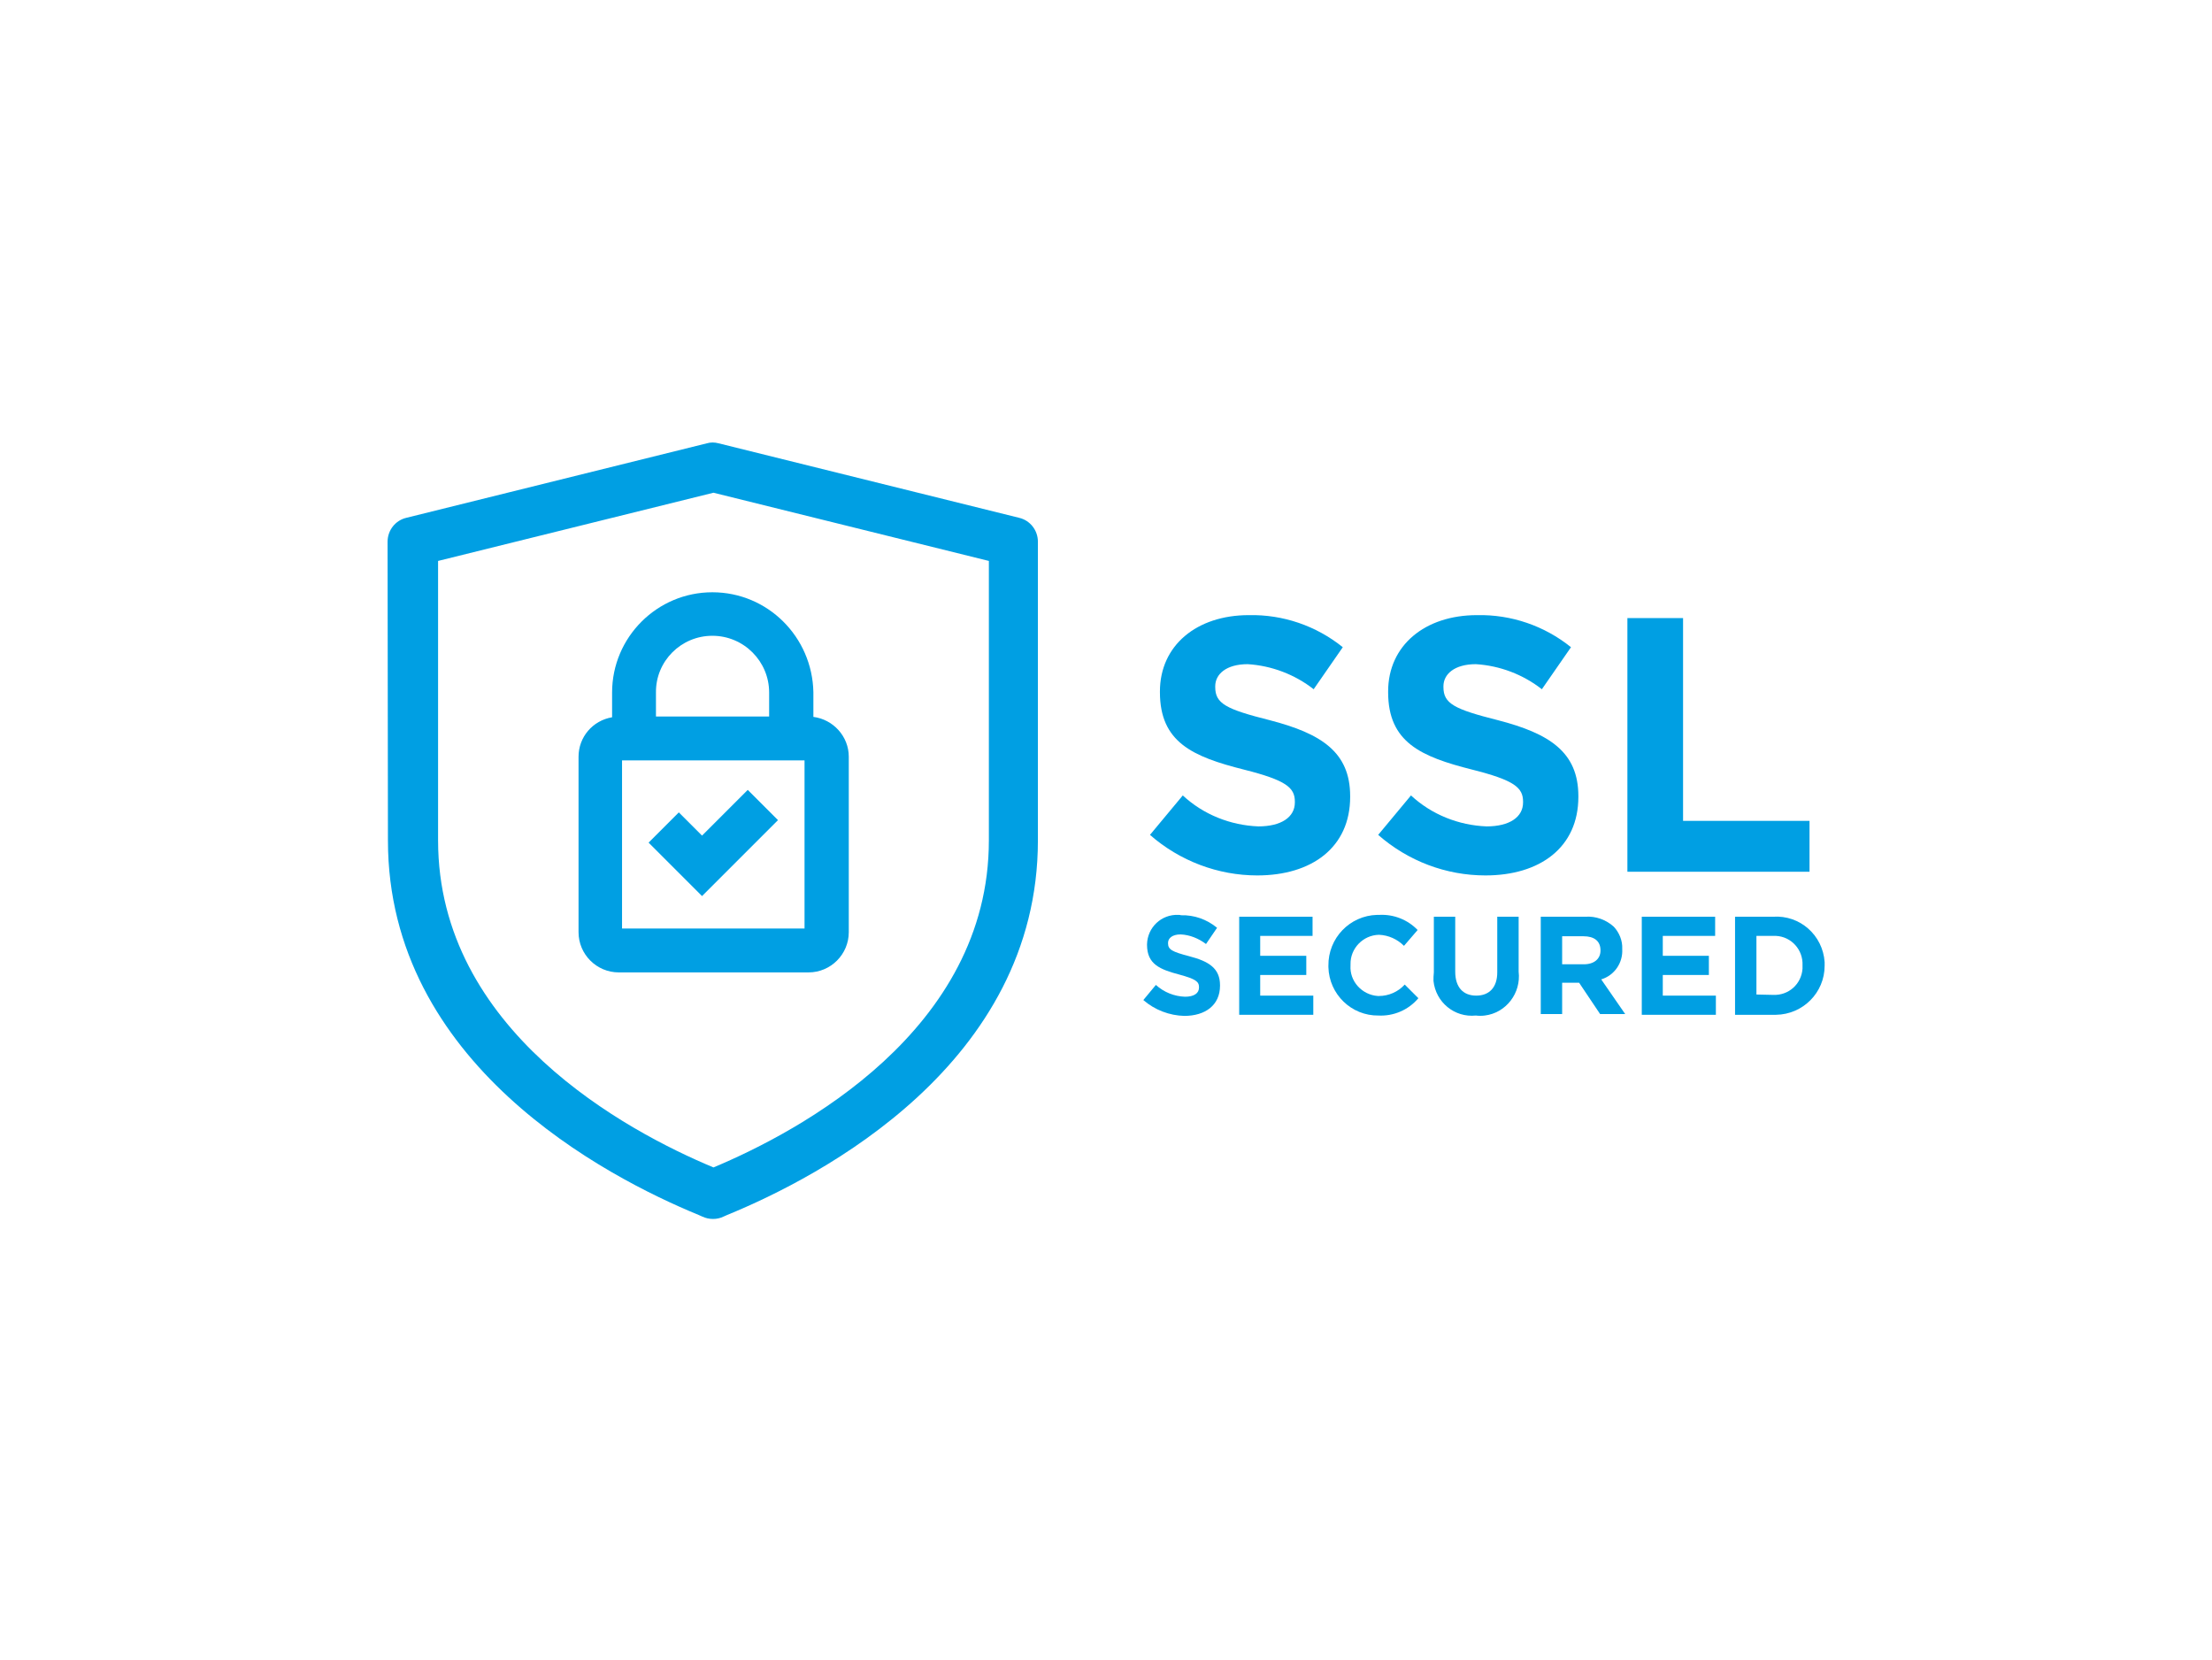
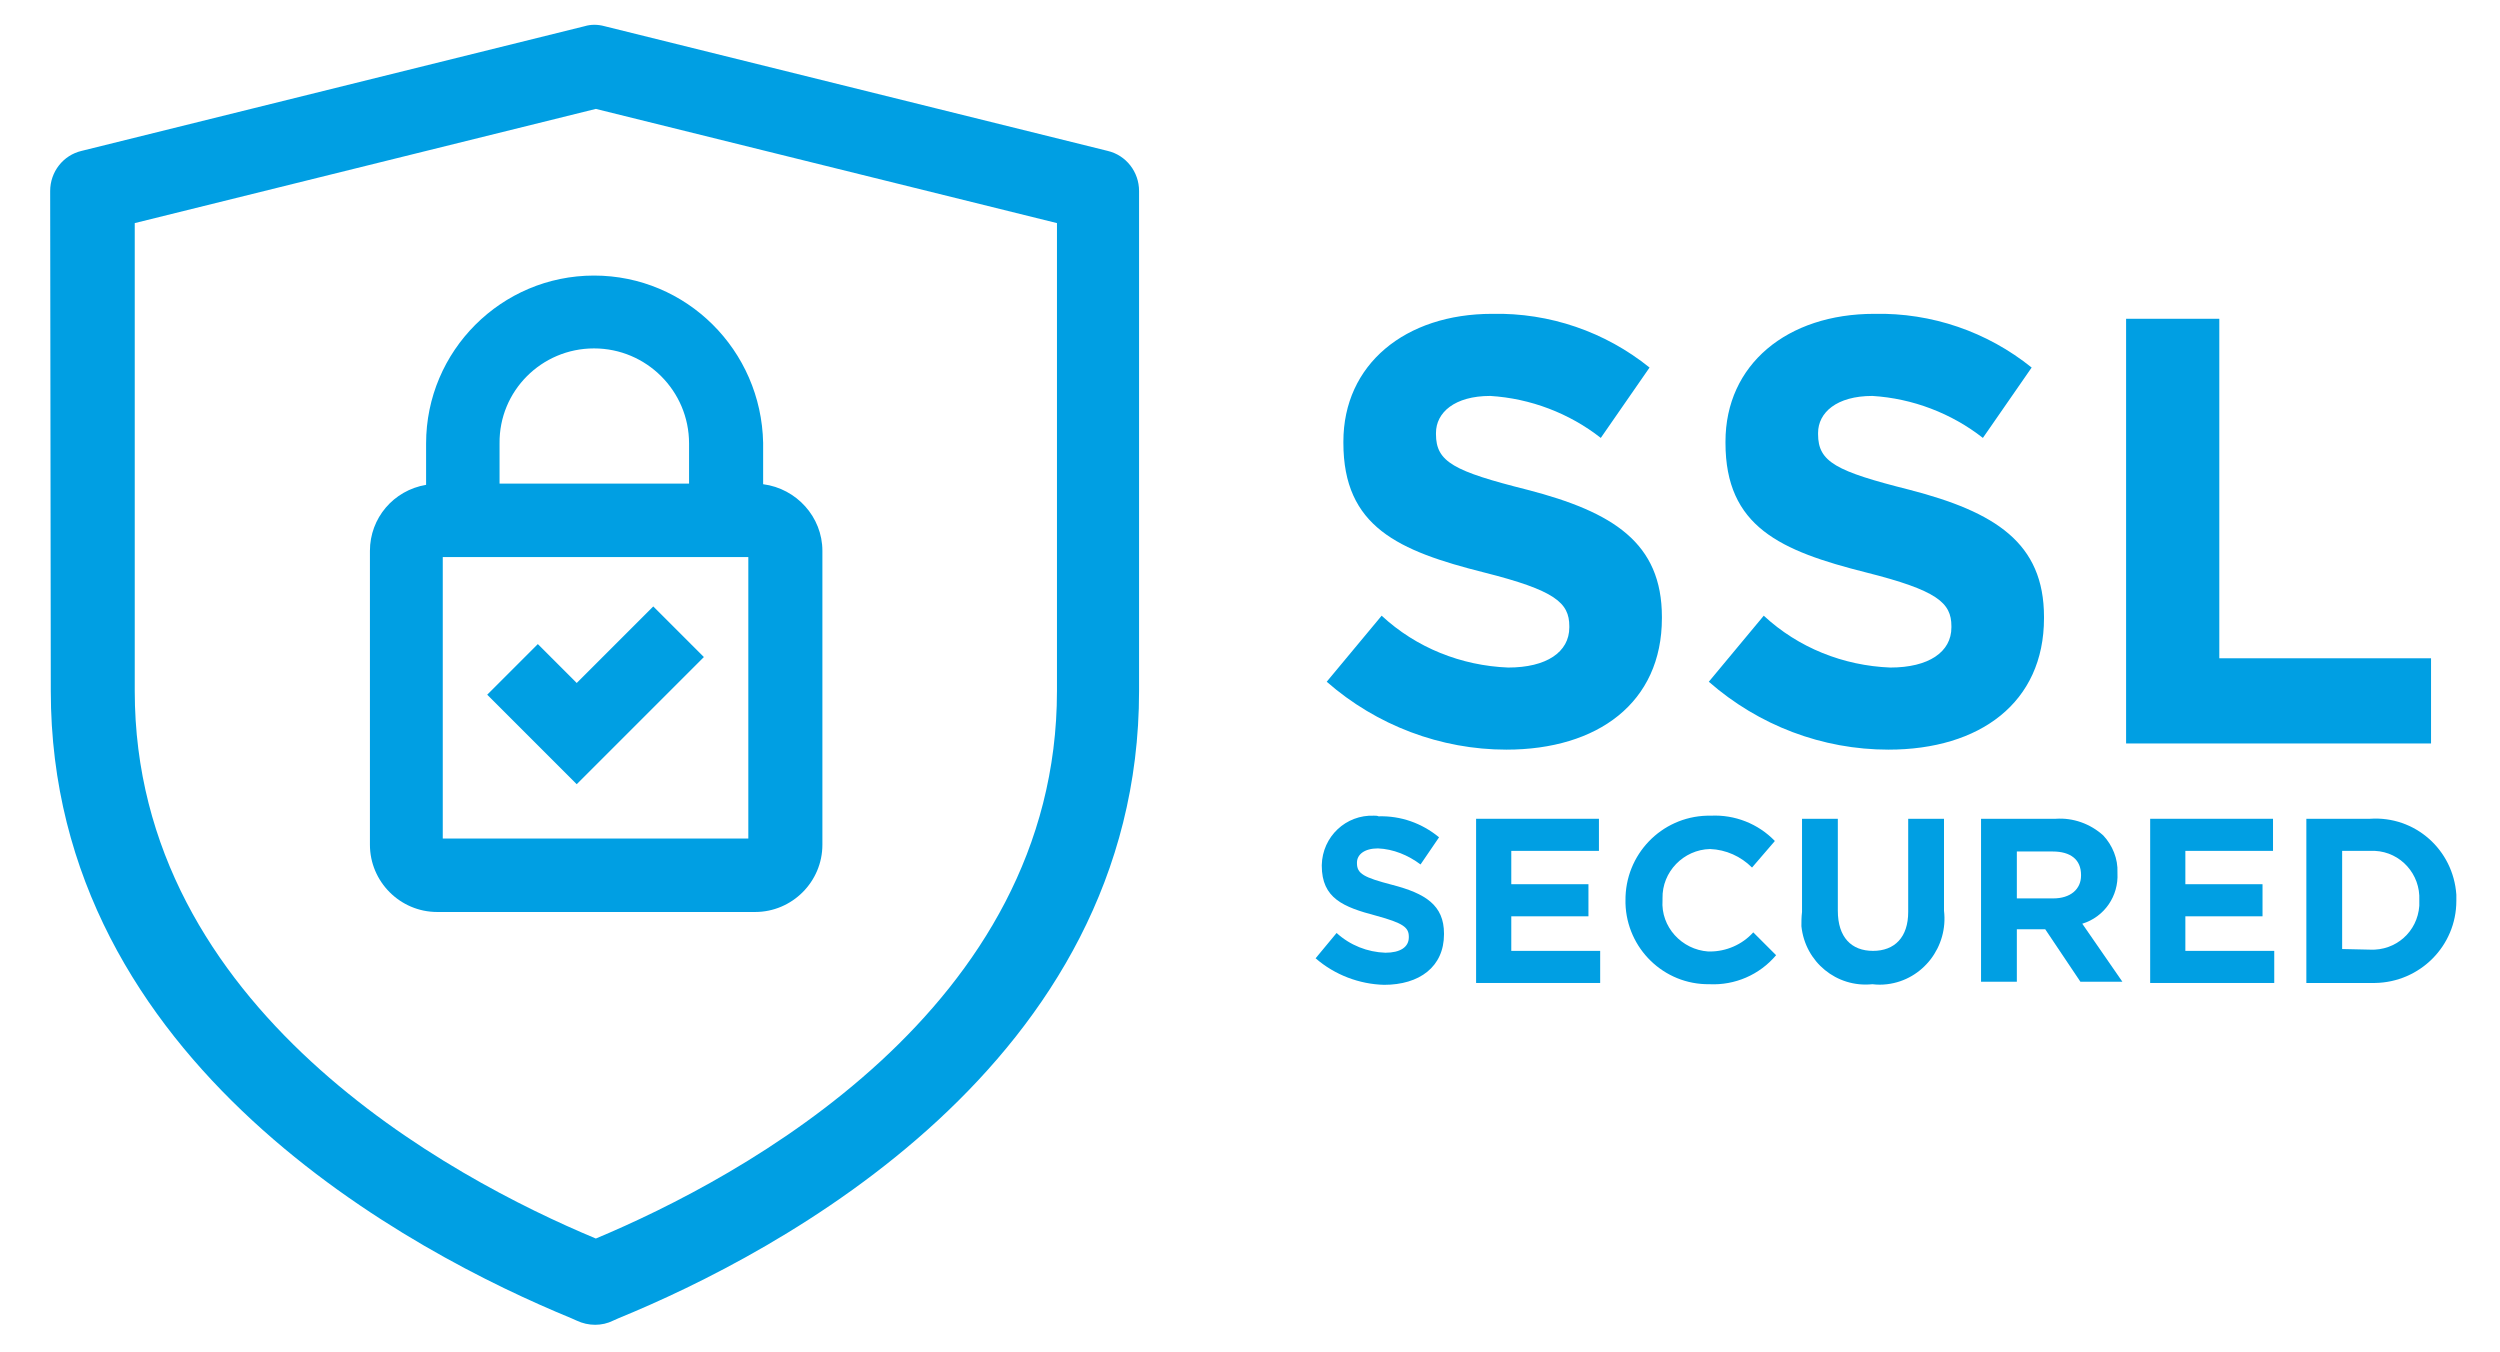
- <svg xmlns="http://www.w3.org/2000/svg" version="1.0" id="katman_1" x="0px" y="0px" viewBox="0 0 600 450" style="enable-background:new 0 0 600 450;" xml:space="preserve">
+ <svg xmlns="http://www.w3.org/2000/svg" version="1.0" id="katman_1" x="0px" y="0px" viewBox="97 116 405 219" style="enable-background:new 0 0 600 450;" xml:space="preserve">
  <style type="text/css">
	.st0{fill:#009FE3;}
</style>
  <g transform="translate(-1207 -1142.094)">
    <g transform="translate(998.728 1130.236)">
      <path class="st0" d="M520.2,238.3l8.9-10.7c5.6,5.2,12.9,8.1,20.5,8.4c6.2,0,9.9-2.5,9.9-6.5v-0.2c0-3.8-2.3-5.8-13.8-8.7    c-13.9-3.5-22.8-7.4-22.8-21v-0.2c0-12.5,10-20.7,24.1-20.7c9.3-0.2,18.3,2.9,25.5,8.7l-7.9,11.4c-5.1-4-11.4-6.4-17.9-6.8    c-5.8,0-8.8,2.7-8.8,6v0.2c0,4.5,2.9,6,14.8,9c13.9,3.6,21.8,8.6,21.8,20.6v0.2c0,13.7-10.4,21.3-25.2,21.3    C538.7,249.3,528.3,245.4,520.2,238.3z" />
      <path class="st0" d="M582.1,238.3l8.9-10.7c5.6,5.2,12.9,8.1,20.5,8.4c6.2,0,9.9-2.5,9.9-6.5v-0.2c0-3.8-2.3-5.8-13.8-8.7    c-13.9-3.5-22.8-7.4-22.8-21v-0.2c0-12.5,10-20.7,24.1-20.7c9.3-0.2,18.3,2.9,25.5,8.7l-7.9,11.4c-5.1-4-11.4-6.4-17.9-6.8    c-5.8,0-8.8,2.7-8.8,6v0.2c0,4.5,2.9,6,14.8,9c13.9,3.6,21.8,8.6,21.8,20.6v0.2c0,13.7-10.4,21.3-25.2,21.3    C600.5,249.3,590.2,245.4,582.1,238.3z" />
      <path class="st0" d="M649.7,179.5h15.1v55h34.3v13.8h-49.4V179.5z" />
      <path class="st0" d="M518.4,283.1l3.4-4.1c2.2,2,5,3.1,7.9,3.2c2.4,0,3.8-0.9,3.8-2.5v-0.1c0-1.5-0.9-2.2-5.3-3.4    c-5.3-1.4-8.8-2.8-8.8-8.1v-0.1c0.1-4.6,3.9-8.2,8.5-8c0.2,0,0.5,0,0.7,0.1c3.6-0.1,7,1.1,9.8,3.4l-3,4.4c-2-1.5-4.4-2.5-6.9-2.6    c-2.2,0-3.4,1-3.4,2.3v0.1c0,1.7,1.1,2.3,5.7,3.5c5.4,1.4,8.4,3.3,8.4,7.9v0.1c0,5.3-4,8.2-9.7,8.2    C525.5,287.3,521.5,285.8,518.4,283.1z" />
      <path class="st0" d="M544.4,260.5h19.9v5.2h-14.2v5.4h12.5v5.2h-12.5v5.6h14.4v5.2h-20.1V260.5z" />
      <path class="st0" d="M568.6,273.8L568.6,273.8c-0.1-7.5,5.8-13.6,13.2-13.8c0.2,0,0.4,0,0.6,0c3.9-0.2,7.7,1.3,10.4,4.1l-3.7,4.3    c-1.8-1.8-4.2-2.9-6.8-3c-4.3,0.1-7.8,3.7-7.7,8c0,0.1,0,0.2,0,0.2v0.1c-0.3,4.3,3.1,8,7.4,8.3c0.1,0,0.2,0,0.3,0    c2.6,0,5.2-1.1,7-3.1l3.7,3.7c-2.7,3.2-6.7,4.9-10.8,4.7c-7.4,0.1-13.4-5.8-13.6-13.1C568.6,274.1,568.6,274,568.6,273.8z" />
      <path class="st0" d="M597.2,275.6v-15.1h5.8v14.9c0,4.3,2.2,6.5,5.7,6.5c3.5,0,5.7-2.2,5.7-6.3v-15.1h5.8v14.9    c0.7,5.8-3.4,11.2-9.2,11.9c-0.8,0.1-1.6,0.1-2.4,0c-5.8,0.6-10.9-3.6-11.5-9.4C597.1,277.2,597.1,276.4,597.2,275.6z" />
      <path class="st0" d="M626.2,260.5h12.1c2.8-0.2,5.6,0.8,7.7,2.7c1.5,1.6,2.4,3.8,2.3,6v0.1c0.2,3.7-2.1,7.1-5.7,8.2l6.5,9.4h-6.8    l-5.7-8.5H632v8.5h-5.8V260.5z M637.9,273.4c2.8,0,4.5-1.5,4.5-3.7v-0.1c0-2.5-1.7-3.8-4.6-3.8H632v7.6H637.9z" />
      <path class="st0" d="M653.6,260.5h19.9v5.2h-14.2v5.4h12.5v5.2h-12.5v5.6h14.4v5.2h-20.1V260.5z" />
      <path class="st0" d="M678.9,260.5h10.3c7.3-0.5,13.5,5,14,12.3c0,0.3,0,0.6,0,0.9v0.1c0,7.3-5.9,13.2-13.2,13.3    c-0.3,0-0.6,0-0.8,0h-10.3V260.5z M689.2,281.7c4.2,0.2,7.7-2.9,8-7.1c0-0.3,0-0.5,0-0.8v-0.1c0.2-4.2-3-7.8-7.2-8    c-0.3,0-0.5,0-0.8,0h-4.5v15.9L689.2,281.7z" />
      <path class="st0" d="M313.5,239.8c0,60.5,59,91.2,84.3,101.6l0.9,0.4c1.9,0.9,4.1,0.9,5.9,0l0.9-0.4    c25.4-10.4,84.3-41.1,84.3-101.6v-81c0-3.1-2.1-5.8-5.1-6.5l-81.5-20.2c-1.1-0.3-2.2-0.3-3.2,0l-81.5,20.2c-3,0.7-5.1,3.4-5.1,6.5     M476.5,239.8c0,51.5-51.3,78.9-74.7,88.7c-23.5-9.8-74.7-37.2-74.7-88.7v-75.8l74.7-18.5l74.7,18.5V239.8z" />
      <path class="st0" d="M401.5,172.5c-15,0-27.2,12.2-27.2,27.2v6.7c-5.3,0.9-9.1,5.4-9.1,10.7v47.6c0,6,4.9,10.9,10.9,10.9h51.5    c6,0,10.9-4.9,10.9-10.9v-47.6c0-5.5-4.2-10.1-9.6-10.8v-6.7C428.6,184.6,416.5,172.5,401.5,172.5z M401.5,184.3    c8.5,0,15.4,6.9,15.4,15.4v6.5h-30.7v-6.5C386.1,191.2,393,184.3,401.5,184.3z M426.5,263.7h-49.5v-45.6h49.5L426.5,263.7z     M411.1,226.1l8.2,8.2l-12.4,12.4l-8.2,8.2l-8.2-8.2l-6.3-6.3l8.2-8.2l6.3,6.3L411.1,226.1z" />
    </g>
  </g>
</svg>
